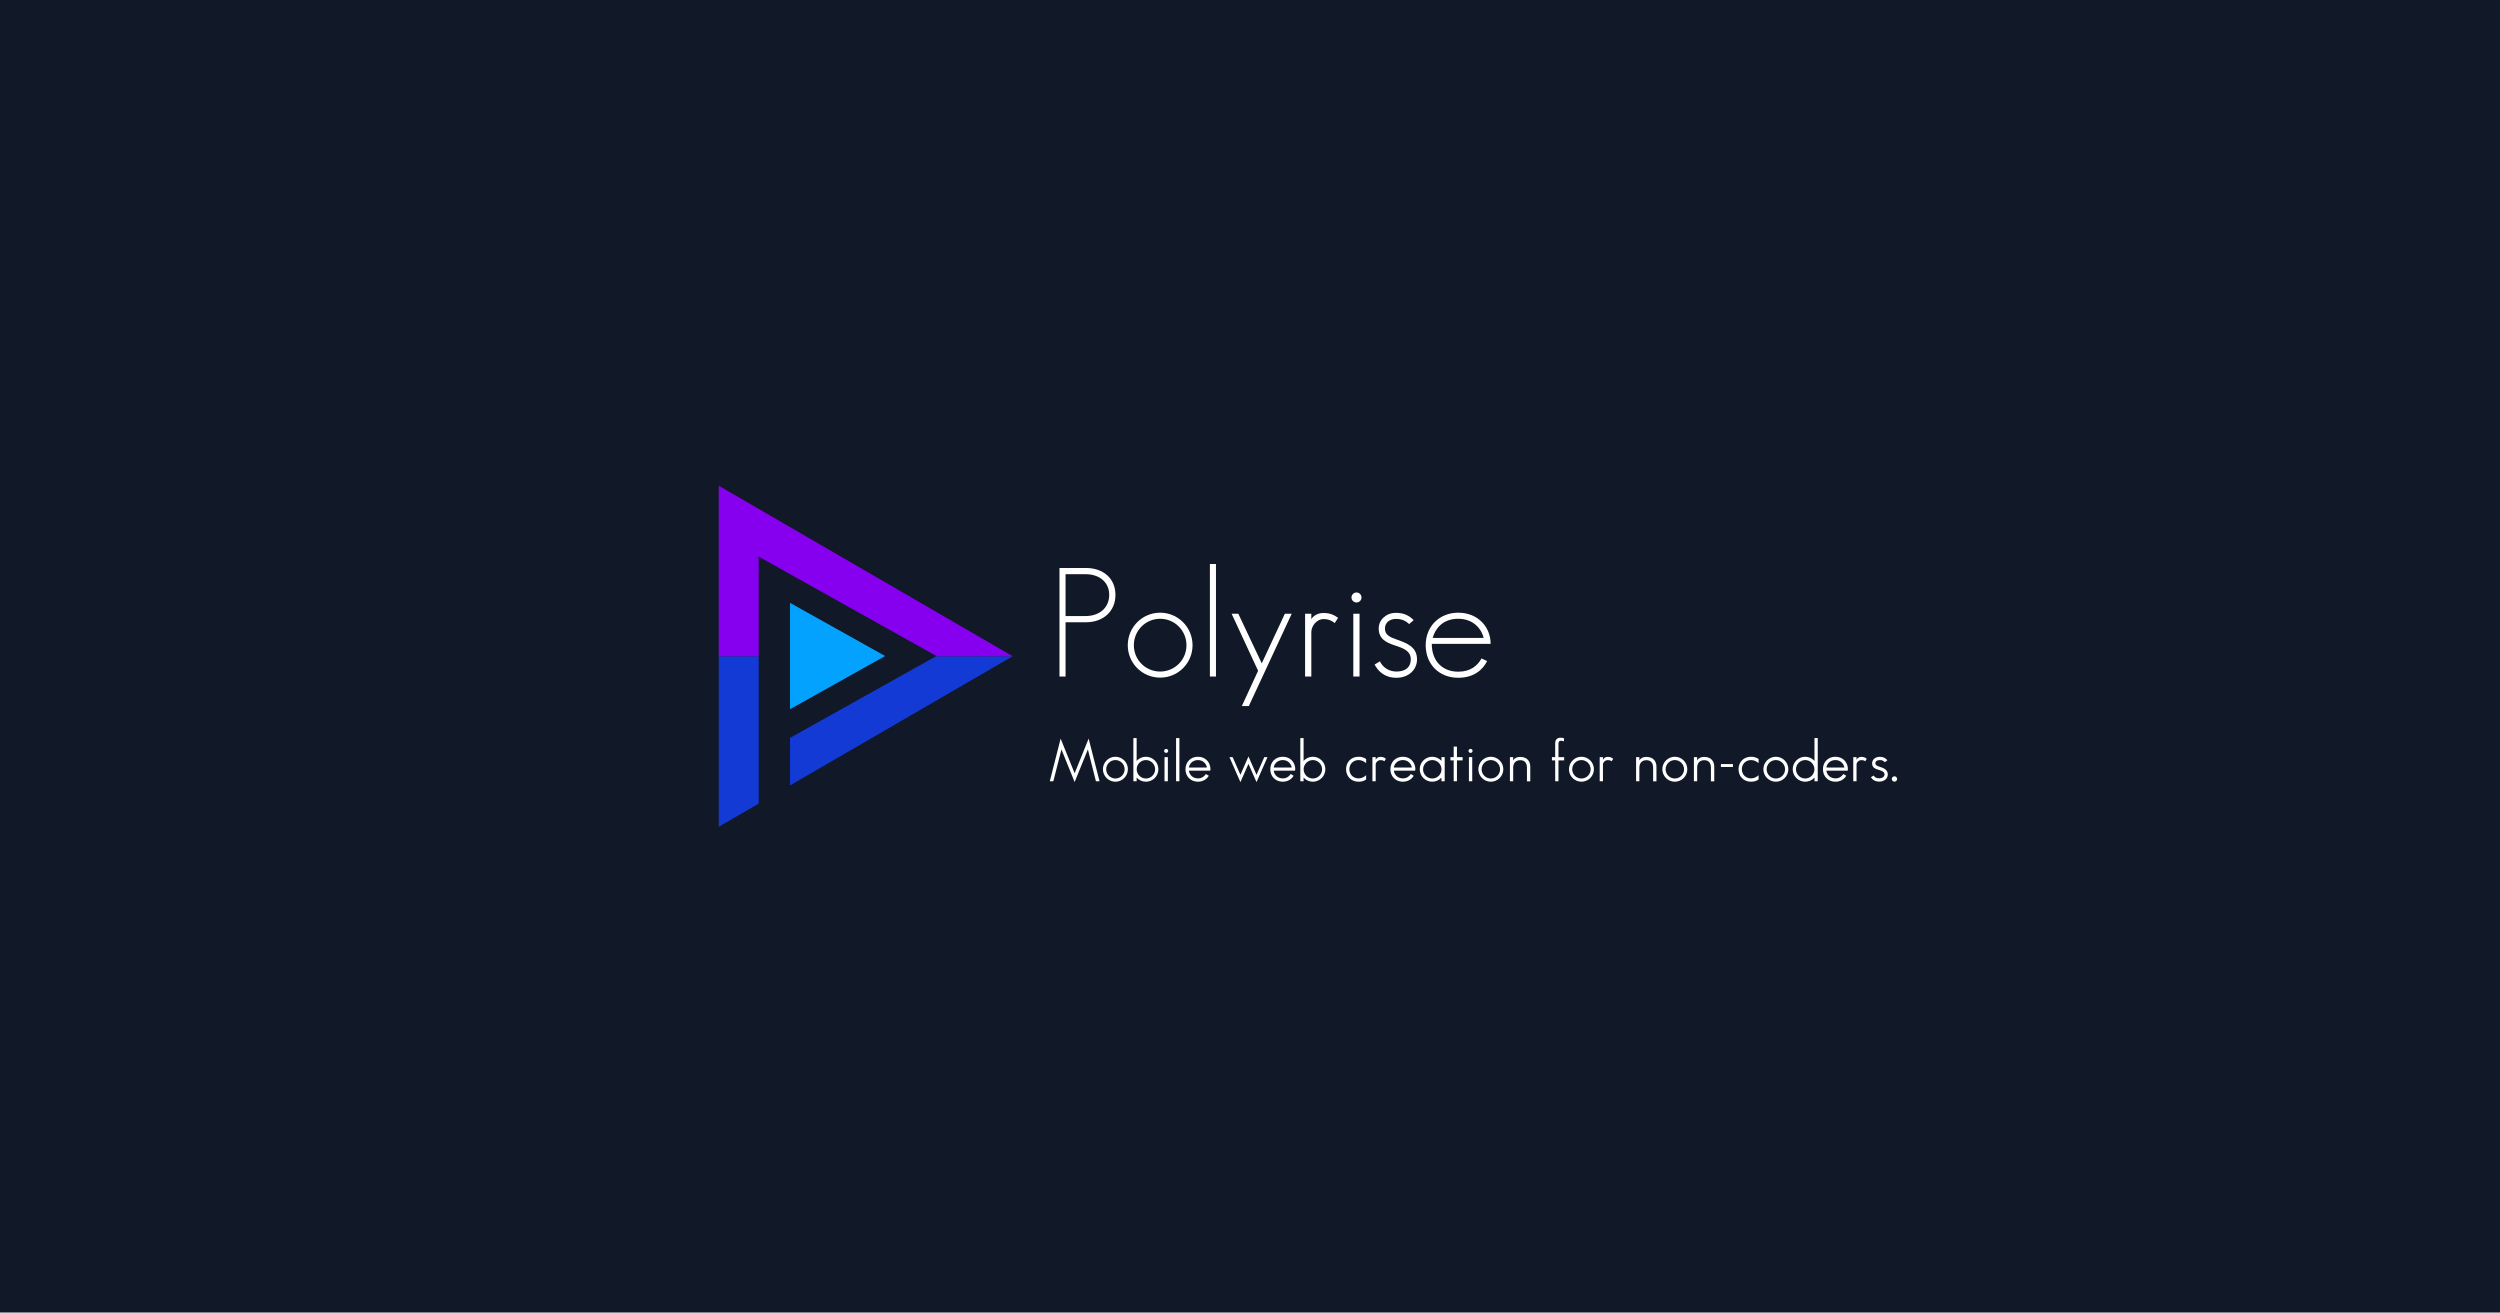
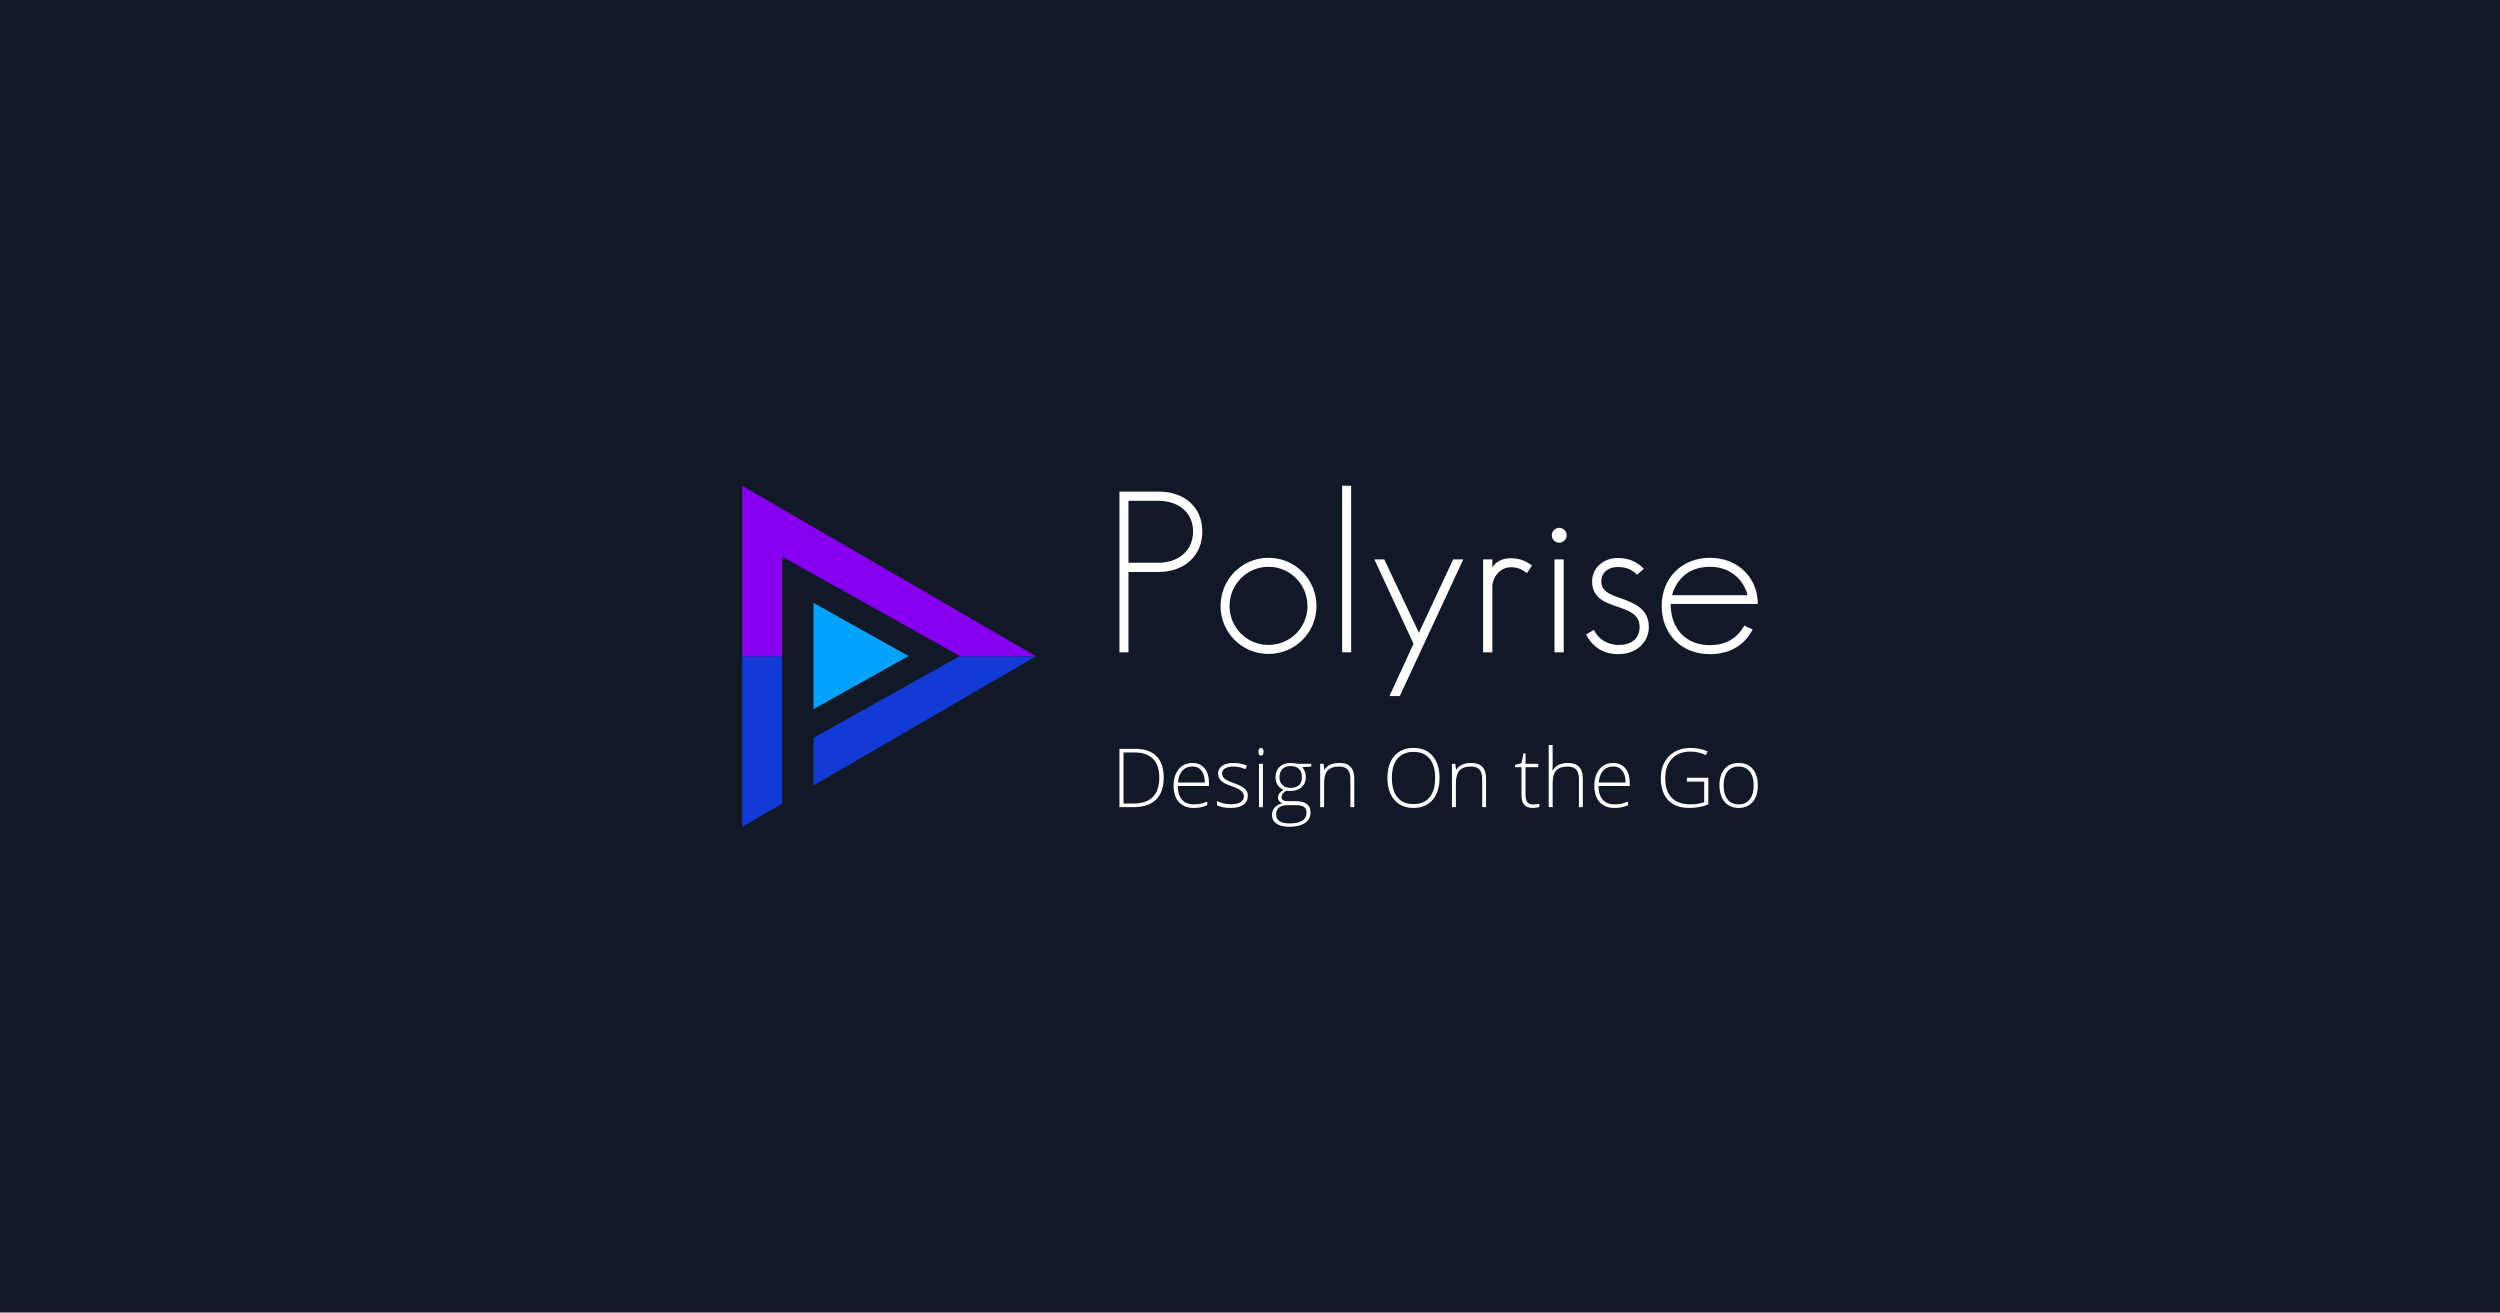
<svg xmlns="http://www.w3.org/2000/svg" style="isolation:isolate" viewBox="0 0 1200 630" width="1200pt" height="630pt">
  <defs>
-     <clipPath id="_clipPath_8oPffEydXY4TUUREIlv11nSb3CaO6ZAY">
+     <clipPath id="_clipPath_umEKhvYgAi3KoJetgtbUOZFOdLJOrZ3O">
      <rect width="1200" height="630" />
    </clipPath>
  </defs>
-   <g clip-path="url(#_clipPath_8oPffEydXY4TUUREIlv11nSb3CaO6ZAY)">
+   <g clip-path="url(#_clipPath_umEKhvYgAi3KoJetgtbUOZFOdLJOrZ3O)">
    <rect width="1200" height="630" style="fill:rgb(17,24,39)" fill-opacity="0" />
    <rect x="0" y="0" width="1200" height="630" transform="matrix(1,0,0,1,0,0)" fill="rgb(17,24,39)" />
    <g>
-       <path d=" M 345 315 L 345 396.848 L 364.173 385.724 L 364.173 362.588 L 364.173 315 L 345 315 Z  M 449.293 315 L 379.211 354.181 L 379.211 377.002 L 486.088 315 L 449.293 315 Z " fill="rgb(19,58,212)" />
-       <path d=" M 424.86 314.891 L 379.211 340.411 L 379.211 289.371 L 424.86 314.891 Z " fill="rgb(4,162,255)" />
-       <path d=" M 345 233.152 L 345 315 L 364.173 315 L 364.173 284.821 L 364.173 267.194 L 449.489 314.89 L 449.293 315 L 486.088 315 L 486.091 314.999 L 345 233.152 Z " fill="rgb(134,0,239)" />
+       <g>
+         <path d=" M 356.246 315 L 356.246 396.848 L 375.419 385.724 L 375.419 362.588 L 375.419 315 L 356.246 315 Z  M 460.539 315 L 390.457 354.181 L 390.457 377.002 L 497.334 315 L 460.539 315 Z " fill="rgb(19,58,212)" />
+         <path d=" M 436.106 314.891 L 390.457 340.411 L 390.457 289.371 L 436.106 314.891 Z " fill="rgb(4,162,255)" />
+         <path d=" M 356.246 233.152 L 356.246 315 L 375.419 315 L 375.419 284.821 L 375.419 267.194 L 460.735 314.89 L 460.539 315 L 497.334 315 L 497.337 314.999 L 356.246 233.152 Z " fill="rgb(134,0,239)" />
+       </g>
+       <g>
+         <path d=" M 809.682 375.16 L 809.682 373.323 L 819.999 373.323 L 819.999 386.09 L 819.999 386.09 Q 815.941 387.813 810.869 387.813 L 810.869 387.813 L 810.869 387.813 Q 804.246 387.813 800.714 384.071 L 800.714 384.071 L 800.714 384.071 Q 797.183 380.329 797.183 373.476 L 797.183 373.476 L 797.183 373.476 Q 797.183 369.207 798.934 365.906 L 798.934 365.906 L 798.934 365.906 Q 800.686 362.604 803.949 360.804 L 803.949 360.804 L 803.949 360.804 Q 807.213 359.005 811.443 359.005 L 811.443 359.005 L 811.443 359.005 Q 816.018 359.005 819.655 360.689 L 819.655 360.689 L 818.87 362.451 L 818.87 362.451 Q 815.233 360.766 811.328 360.766 L 811.328 360.766 L 811.328 360.766 Q 805.796 360.766 802.552 364.183 L 802.552 364.183 L 802.552 364.183 Q 799.308 367.6 799.308 373.399 L 799.308 373.399 L 799.308 373.399 Q 799.308 379.716 802.389 382.903 L 802.389 382.903 L 802.389 382.903 Q 805.471 386.09 811.443 386.09 L 811.443 386.09 L 811.443 386.09 Q 815.31 386.09 818.009 384.999 L 818.009 384.999 L 818.009 375.16 L 809.682 375.16 Z  M 843.754 376.998 L 843.754 376.998 L 843.754 376.998 Q 843.754 382.09 841.285 384.951 L 841.285 384.951 L 841.285 384.951 Q 838.816 387.813 834.47 387.813 L 834.47 387.813 L 834.47 387.813 Q 831.733 387.813 829.647 386.492 L 829.647 386.492 L 829.647 386.492 Q 827.56 385.171 826.45 382.702 L 826.45 382.702 L 826.45 382.702 Q 825.34 380.233 825.34 376.998 L 825.34 376.998 L 825.34 376.998 Q 825.34 371.906 827.809 369.064 L 827.809 369.064 L 827.809 369.064 Q 830.278 366.221 834.585 366.221 L 834.585 366.221 L 834.585 366.221 Q 838.873 366.221 841.314 369.102 L 841.314 369.102 L 841.314 369.102 Q 843.754 371.983 843.754 376.998 Z  M 827.331 376.998 L 827.331 376.998 L 827.331 376.998 Q 827.331 381.286 829.216 383.688 L 829.216 383.688 L 829.216 383.688 Q 831.102 386.09 834.547 386.09 L 834.547 386.09 L 834.547 386.09 Q 837.992 386.09 839.878 383.688 L 839.878 383.688 L 839.878 383.688 Q 841.763 381.286 841.763 376.998 L 841.763 376.998 L 841.763 376.998 Q 841.763 372.691 839.859 370.318 L 839.859 370.318 L 839.859 370.318 Q 837.954 367.944 834.509 367.944 L 834.509 367.944 L 834.509 367.944 Q 831.063 367.944 829.197 370.308 L 829.197 370.308 L 829.197 370.308 Q 827.331 372.672 827.331 376.998 Z  M 735.739 386.129 L 735.739 386.129 L 735.739 386.129 Q 737.538 386.129 738.878 385.822 L 738.878 385.822 L 738.878 387.354 L 738.878 387.354 Q 737.5 387.813 735.7 387.813 L 735.7 387.813 L 735.7 387.813 Q 732.944 387.813 731.633 386.339 L 731.633 386.339 L 731.633 386.339 Q 730.322 384.865 730.322 381.707 L 730.322 381.707 L 730.322 368.27 L 727.24 368.27 L 727.24 367.159 L 730.322 366.298 L 731.279 361.589 L 732.255 361.589 L 732.255 366.623 L 738.361 366.623 L 738.361 368.27 L 732.255 368.27 L 732.255 381.439 L 732.255 381.439 Q 732.255 383.832 733.097 384.98 L 733.097 384.98 L 733.097 384.98 Q 733.939 386.129 735.739 386.129 Z  M 759.761 387.43 L 757.885 387.43 L 757.885 373.935 L 757.885 373.935 Q 757.885 370.796 756.565 369.37 L 756.565 369.37 L 756.565 369.37 Q 755.244 367.944 752.468 367.944 L 752.468 367.944 L 752.468 367.944 Q 748.736 367.944 747.003 369.83 L 747.003 369.83 L 747.003 369.83 Q 745.271 371.715 745.271 375.945 L 745.271 375.945 L 745.271 387.43 L 743.376 387.43 L 743.376 357.646 L 745.271 357.646 L 745.271 367.121 L 745.175 369.782 L 745.309 369.782 L 745.309 369.782 Q 746.477 367.906 748.257 367.064 L 748.257 367.064 L 748.257 367.064 Q 750.037 366.221 752.679 366.221 L 752.679 366.221 L 752.679 366.221 Q 759.761 366.221 759.761 373.821 L 759.761 373.821 L 759.761 387.43 Z  M 774.902 387.813 L 774.902 387.813 L 774.902 387.813 Q 770.366 387.813 767.829 385.018 L 767.829 385.018 L 767.829 385.018 Q 765.293 382.224 765.293 377.189 L 765.293 377.189 L 765.293 377.189 Q 765.293 372.213 767.743 369.217 L 767.743 369.217 L 767.743 369.217 Q 770.193 366.221 774.347 366.221 L 774.347 366.221 L 774.347 366.221 Q 778.022 366.221 780.147 368.786 L 780.147 368.786 L 780.147 368.786 Q 782.272 371.351 782.272 375.754 L 782.272 375.754 L 782.272 377.285 L 767.284 377.285 L 767.284 377.285 Q 767.322 381.573 769.284 383.832 L 769.284 383.832 L 769.284 383.832 Q 771.246 386.09 774.902 386.09 L 774.902 386.09 L 774.902 386.09 Q 776.682 386.09 778.032 385.841 L 778.032 385.841 L 778.032 385.841 Q 779.381 385.593 781.448 384.769 L 781.448 384.769 L 781.448 386.492 L 781.448 386.492 Q 779.687 387.258 778.194 387.535 L 778.194 387.535 L 778.194 387.535 Q 776.701 387.813 774.902 387.813 Z  M 774.347 367.906 L 774.347 367.906 L 774.347 367.906 Q 771.342 367.906 769.523 369.887 L 769.523 369.887 L 769.523 369.887 Q 767.705 371.868 767.399 375.601 L 767.399 375.601 L 780.262 375.601 L 780.262 375.601 Q 780.262 371.983 778.692 369.944 L 778.692 369.944 L 778.692 369.944 Q 777.122 367.906 774.347 367.906 Z  M 690.986 373.399 L 690.986 373.399 L 690.986 373.399 Q 690.986 380.061 687.655 383.937 L 687.655 383.937 L 687.655 383.937 Q 684.324 387.813 678.467 387.813 L 678.467 387.813 L 678.467 387.813 Q 672.629 387.813 669.298 383.937 L 669.298 383.937 L 669.298 383.937 Q 665.968 380.061 665.968 373.361 L 665.968 373.361 L 665.968 373.361 Q 665.968 366.681 669.327 362.843 L 669.327 362.843 L 669.327 362.843 Q 672.686 359.005 678.505 359.005 L 678.505 359.005 L 678.505 359.005 Q 684.363 359.005 687.674 362.862 L 687.674 362.862 L 687.674 362.862 Q 690.986 366.719 690.986 373.399 Z  M 668.092 373.399 L 668.092 373.399 L 668.092 373.399 Q 668.092 379.41 670.772 382.693 L 670.772 382.693 L 670.772 382.693 Q 673.452 385.975 678.467 385.975 L 678.467 385.975 L 678.467 385.975 Q 683.521 385.975 686.191 382.721 L 686.191 382.721 L 686.191 382.721 Q 688.861 379.467 688.861 373.399 L 688.861 373.399 L 688.861 373.399 Q 688.861 367.351 686.191 364.125 L 686.191 364.125 L 686.191 364.125 Q 683.521 360.9 678.505 360.9 L 678.505 360.9 L 678.505 360.9 Q 673.51 360.9 670.801 364.154 L 670.801 364.154 L 670.801 364.154 Q 668.092 367.408 668.092 373.399 Z  M 713.324 387.43 L 711.448 387.43 L 711.448 373.935 L 711.448 373.935 Q 711.448 370.796 710.127 369.37 L 710.127 369.37 L 710.127 369.37 Q 708.806 367.944 706.031 367.944 L 706.031 367.944 L 706.031 367.944 Q 702.298 367.944 700.566 369.83 L 700.566 369.83 L 700.566 369.83 Q 698.834 371.715 698.834 375.945 L 698.834 375.945 L 698.834 387.43 L 696.939 387.43 L 696.939 366.623 L 698.547 366.623 L 698.91 369.475 L 699.025 369.475 L 699.025 369.475 Q 701.054 366.221 706.241 366.221 L 706.241 366.221 L 706.241 366.221 Q 713.324 366.221 713.324 373.821 L 713.324 373.821 L 713.324 387.43 Z  M 558.584 373.17 L 558.584 373.17 L 558.584 373.17 Q 558.584 380.214 554.89 383.822 L 554.89 383.822 L 554.89 383.822 Q 551.195 387.43 544.036 387.43 L 544.036 387.43 L 537.337 387.43 L 537.337 359.445 L 544.898 359.445 L 544.898 359.445 Q 551.597 359.445 555.091 362.948 L 555.091 362.948 L 555.091 362.948 Q 558.584 366.451 558.584 373.17 Z  M 556.459 373.246 L 556.459 373.246 L 556.459 373.246 Q 556.459 367.236 553.406 364.202 L 553.406 364.202 L 553.406 364.202 Q 550.353 361.168 544.438 361.168 L 544.438 361.168 L 539.289 361.168 L 539.289 385.707 L 543.922 385.707 L 543.922 385.707 Q 556.459 385.707 556.459 373.246 Z  M 572.94 387.813 L 572.94 387.813 L 572.94 387.813 Q 568.404 387.813 565.867 385.018 L 565.867 385.018 L 565.867 385.018 Q 563.331 382.224 563.331 377.189 L 563.331 377.189 L 563.331 377.189 Q 563.331 372.213 565.781 369.217 L 565.781 369.217 L 565.781 369.217 Q 568.231 366.221 572.385 366.221 L 572.385 366.221 L 572.385 366.221 Q 576.06 366.221 578.185 368.786 L 578.185 368.786 L 578.185 368.786 Q 580.31 371.351 580.31 375.754 L 580.31 375.754 L 580.31 377.285 L 565.322 377.285 L 565.322 377.285 Q 565.36 381.573 567.322 383.832 L 567.322 383.832 L 567.322 383.832 Q 569.284 386.09 572.94 386.09 L 572.94 386.09 L 572.94 386.09 Q 574.72 386.09 576.07 385.841 L 576.07 385.841 L 576.07 385.841 Q 577.419 385.593 579.486 384.769 L 579.486 384.769 L 579.486 386.492 L 579.486 386.492 Q 577.725 387.258 576.232 387.535 L 576.232 387.535 L 576.232 387.535 Q 574.739 387.813 572.94 387.813 Z  M 572.385 367.906 L 572.385 367.906 L 572.385 367.906 Q 569.38 367.906 567.561 369.887 L 567.561 369.887 L 567.561 369.887 Q 565.743 371.868 565.437 375.601 L 565.437 375.601 L 578.3 375.601 L 578.3 375.601 Q 578.3 371.983 576.73 369.944 L 576.73 369.944 L 576.73 369.944 Q 575.16 367.906 572.385 367.906 Z  M 598.953 382.013 L 598.953 382.013 L 598.953 382.013 Q 598.953 384.808 596.829 386.31 L 596.829 386.31 L 596.829 386.31 Q 594.704 387.813 590.799 387.813 L 590.799 387.813 L 590.799 387.813 Q 586.626 387.813 584.176 386.531 L 584.176 386.531 L 584.176 384.482 L 584.176 384.482 Q 587.315 386.052 590.799 386.052 L 590.799 386.052 L 590.799 386.052 Q 593.881 386.052 595.479 385.028 L 595.479 385.028 L 595.479 385.028 Q 597.077 384.004 597.077 382.3 L 597.077 382.3 L 597.077 382.3 Q 597.077 380.731 595.805 379.659 L 595.805 379.659 L 595.805 379.659 Q 594.532 378.587 591.622 377.553 L 591.622 377.553 L 591.622 377.553 Q 588.502 376.424 587.239 375.61 L 587.239 375.61 L 587.239 375.61 Q 585.975 374.797 585.334 373.773 L 585.334 373.773 L 585.334 373.773 Q 584.693 372.749 584.693 371.275 L 584.693 371.275 L 584.693 371.275 Q 584.693 368.939 586.655 367.58 L 586.655 367.58 L 586.655 367.58 Q 588.617 366.221 592.139 366.221 L 592.139 366.221 L 592.139 366.221 Q 595.508 366.221 598.532 367.485 L 598.532 367.485 L 597.824 369.207 L 597.824 369.207 Q 594.761 367.944 592.139 367.944 L 592.139 367.944 L 592.139 367.944 Q 589.593 367.944 588.1 368.786 L 588.1 368.786 L 588.1 368.786 Q 586.607 369.629 586.607 371.122 L 586.607 371.122 L 586.607 371.122 Q 586.607 372.749 587.765 373.725 L 587.765 373.725 L 587.765 373.725 Q 588.923 374.701 592.292 375.907 L 592.292 375.907 L 592.292 375.907 Q 595.106 376.921 596.388 377.735 L 596.388 377.735 L 596.388 377.735 Q 597.671 378.549 598.312 379.582 L 598.312 379.582 L 598.312 379.582 Q 598.953 380.616 598.953 382.013 Z  M 606.208 366.623 L 606.208 387.43 L 604.313 387.43 L 604.313 366.623 L 606.208 366.623 Z  M 604.045 360.843 L 604.045 360.843 L 604.045 360.843 Q 604.045 359.005 605.251 359.005 L 605.251 359.005 L 605.251 359.005 Q 605.844 359.005 606.179 359.484 L 606.179 359.484 L 606.179 359.484 Q 606.514 359.962 606.514 360.843 L 606.514 360.843 L 606.514 360.843 Q 606.514 361.704 606.179 362.202 L 606.179 362.202 L 606.179 362.202 Q 605.844 362.699 605.251 362.699 L 605.251 362.699 L 605.251 362.699 Q 604.045 362.699 604.045 360.843 Z  M 622.746 366.623 L 629.407 366.623 L 629.407 367.944 L 625.101 368.212 L 625.101 368.212 Q 626.823 370.356 626.823 372.921 L 626.823 372.921 L 626.823 372.921 Q 626.823 375.926 624.823 377.792 L 624.823 377.792 L 624.823 377.792 Q 622.823 379.659 619.454 379.659 L 619.454 379.659 L 619.454 379.659 Q 618.037 379.659 617.463 379.544 L 617.463 379.544 L 617.463 379.544 Q 616.334 380.137 615.74 380.941 L 615.74 380.941 L 615.74 380.941 Q 615.147 381.745 615.147 382.645 L 615.147 382.645 L 615.147 382.645 Q 615.147 383.64 615.903 384.1 L 615.903 384.1 L 615.903 384.1 Q 616.659 384.559 618.439 384.559 L 618.439 384.559 L 622.076 384.559 L 622.076 384.559 Q 625.464 384.559 627.264 385.928 L 627.264 385.928 L 627.264 385.928 Q 629.063 387.296 629.063 389.976 L 629.063 389.976 L 629.063 389.976 Q 629.063 393.268 626.393 395.058 L 626.393 395.058 L 626.393 395.058 Q 623.722 396.848 618.784 396.848 L 618.784 396.848 L 618.784 396.848 Q 614.86 396.848 612.707 395.336 L 612.707 395.336 L 612.707 395.336 Q 610.553 393.823 610.553 391.124 L 610.553 391.124 L 610.553 391.124 Q 610.553 388.981 611.883 387.564 L 611.883 387.564 L 611.883 387.564 Q 613.214 386.148 615.492 385.631 L 615.492 385.631 L 615.492 385.631 Q 614.554 385.229 613.989 384.492 L 613.989 384.492 L 613.989 384.492 Q 613.424 383.755 613.424 382.798 L 613.424 382.798 L 613.424 382.798 Q 613.424 380.711 616.085 379.123 L 616.085 379.123 L 616.085 379.123 Q 614.267 378.376 613.252 376.778 L 613.252 376.778 L 613.252 376.778 Q 612.238 375.18 612.238 373.112 L 612.238 373.112 L 612.238 373.112 Q 612.238 369.992 614.219 368.107 L 614.219 368.107 L 614.219 368.107 Q 616.2 366.221 619.569 366.221 L 619.569 366.221 L 619.569 366.221 Q 621.617 366.221 622.746 366.623 L 622.746 366.623 Z  M 612.563 390.952 L 612.563 390.952 L 612.563 390.952 Q 612.563 395.24 618.937 395.24 L 618.937 395.24 L 618.937 395.24 Q 627.13 395.24 627.13 390.014 L 627.13 390.014 L 627.13 390.014 Q 627.13 388.138 625.847 387.296 L 625.847 387.296 L 625.847 387.296 Q 624.565 386.454 621.693 386.454 L 621.693 386.454 L 618.286 386.454 L 618.286 386.454 Q 612.563 386.454 612.563 390.952 Z  M 614.152 373.112 L 614.152 373.112 L 614.152 373.112 Q 614.152 375.524 615.616 376.854 L 615.616 376.854 L 615.616 376.854 Q 617.08 378.185 619.53 378.185 L 619.53 378.185 L 619.53 378.185 Q 622.134 378.185 623.521 376.864 L 623.521 376.864 L 623.521 376.864 Q 624.909 375.543 624.909 373.036 L 624.909 373.036 L 624.909 373.036 Q 624.909 370.375 623.483 369.045 L 623.483 369.045 L 623.483 369.045 Q 622.057 367.714 619.492 367.714 L 619.492 367.714 L 619.492 367.714 Q 617.004 367.714 615.578 369.14 L 615.578 369.14 L 615.578 369.14 Q 614.152 370.567 614.152 373.112 Z  M 650.061 387.43 L 648.185 387.43 L 648.185 373.935 L 648.185 373.935 Q 648.185 370.796 646.865 369.37 L 646.865 369.37 L 646.865 369.37 Q 645.544 367.944 642.768 367.944 L 642.768 367.944 L 642.768 367.944 Q 639.036 367.944 637.303 369.83 L 637.303 369.83 L 637.303 369.83 Q 635.571 371.715 635.571 375.945 L 635.571 375.945 L 635.571 387.43 L 633.676 387.43 L 633.676 366.623 L 635.284 366.623 L 635.648 369.475 L 635.762 369.475 L 635.762 369.475 Q 637.791 366.221 642.979 366.221 L 642.979 366.221 L 642.979 366.221 Q 650.061 366.221 650.061 373.821 L 650.061 373.821 L 650.061 387.43 Z " fill="rgb(255,255,255)" />
+         <path d=" M 556.143 235.962 L 537.337 235.962 L 537.337 313.134 L 541.66 313.134 L 541.66 274.548 L 556.143 274.548 C 568.249 274.548 577.112 266.982 577.112 255.093 C 577.112 243.204 568.249 235.962 556.143 235.962 Z  M 556.035 270.117 L 541.66 270.117 L 541.66 240.394 L 556.035 240.394 C 565.547 240.394 572.68 245.906 572.68 255.093 C 572.68 264.388 565.547 270.117 556.035 270.117 Z  M 631.91 290.869 C 631.91 278.115 621.642 267.739 608.888 267.739 C 596.134 267.739 585.866 278.115 585.866 290.869 C 585.866 303.623 596.134 313.891 608.888 313.891 C 621.642 313.891 631.91 303.623 631.91 290.869 Z  M 590.19 290.869 C 590.19 280.493 598.512 272.062 608.888 272.062 C 619.264 272.062 627.587 280.493 627.587 290.869 C 627.587 301.245 619.264 309.567 608.888 309.567 C 598.512 309.567 590.19 301.245 590.19 290.869 Z  M 648.555 313.134 L 648.555 233.152 L 644.232 233.152 L 644.232 313.134 L 648.555 313.134 Z  M 681.088 303.731 L 664.443 268.496 L 659.688 268.496 L 678.494 309.027 L 666.929 334.102 L 671.901 334.102 L 702.381 268.496 L 697.517 268.496 L 681.088 303.731 Z  M 711.892 313.134 L 716.323 313.134 L 716.323 281.574 C 716.323 277.358 719.89 272.278 725.186 272.278 C 728.429 272.278 730.482 273.251 732.968 275.089 L 735.346 271.414 C 732.644 269.468 729.834 267.955 724.97 267.955 C 721.187 267.955 717.837 269.684 716.323 272.387 L 716.323 268.496 L 711.892 268.496 L 711.892 313.134 Z  M 750.586 268.496 L 746.154 268.496 L 746.154 313.134 L 750.586 313.134 L 750.586 268.496 Z  M 751.991 256.931 C 751.991 254.985 750.37 253.364 748.424 253.364 C 746.479 253.364 744.858 254.985 744.858 256.931 C 744.858 258.876 746.479 260.497 748.424 260.497 C 750.37 260.497 751.991 258.876 751.991 256.931 Z  M 785.821 275.845 L 789.064 273.035 C 785.929 269.901 782.363 267.847 776.418 267.847 C 769.609 267.847 764.205 272.711 764.205 278.98 C 764.205 286.546 769.825 289.031 775.337 290.869 C 781.39 292.922 787.01 294.652 787.01 300.921 C 787.01 306.217 783.551 309.567 776.85 309.567 C 771.23 309.567 767.015 306.433 765.069 302.326 L 761.286 304.596 C 763.664 309.027 768.096 313.999 776.85 313.999 C 785.713 313.999 791.442 308.054 791.442 300.921 C 791.442 291.842 783.768 289.248 777.175 286.87 C 772.203 285.14 768.636 283.627 768.636 278.98 C 768.636 274.656 772.203 272.17 776.418 272.17 C 780.633 272.17 783.443 273.467 785.821 275.845 Z  M 838.782 285.681 L 802.574 285.681 C 803.979 280.385 808.735 272.062 820.732 272.062 C 832.405 272.062 837.701 280.493 838.782 285.681 Z  M 837.269 300.272 C 834.459 305.352 829.487 309.675 820.732 309.675 C 809.708 309.675 801.926 302.326 801.926 289.896 L 843.754 289.896 C 843.754 277.791 834.675 267.739 820.732 267.739 C 807.546 267.739 797.602 277.25 797.602 290.869 C 797.602 304.379 807.114 313.999 820.732 313.999 C 831.973 313.999 838.242 308.162 841.268 302.11 L 837.269 300.272 Z " fill="rgb(255,255,255)" />
+       </g>
    </g>
-     <path d=" M 521.25 272.628 L 508.548 272.628 L 508.548 324.75 L 511.468 324.75 L 511.468 298.689 L 521.25 298.689 C 529.426 298.689 535.412 293.579 535.412 285.549 C 535.412 277.519 529.426 272.628 521.25 272.628 Z  M 521.177 295.696 L 511.468 295.696 L 511.468 275.621 L 521.177 275.621 C 527.601 275.621 532.419 279.344 532.419 285.549 C 532.419 291.827 527.601 295.696 521.177 295.696 Z  M 572.423 309.712 C 572.423 301.098 565.488 294.09 556.874 294.09 C 548.26 294.09 541.325 301.098 541.325 309.712 C 541.325 318.326 548.26 325.261 556.874 325.261 C 565.488 325.261 572.423 318.326 572.423 309.712 Z  M 544.245 309.712 C 544.245 302.704 549.866 297.01 556.874 297.01 C 563.882 297.01 569.503 302.704 569.503 309.712 C 569.503 316.72 563.882 322.341 556.874 322.341 C 549.866 322.341 544.245 316.72 544.245 309.712 Z  M 583.665 324.75 L 583.665 270.73 L 580.745 270.73 L 580.745 324.75 L 583.665 324.75 Z  M 605.638 318.399 L 594.396 294.601 L 591.184 294.601 L 603.886 321.976 L 596.075 338.912 L 599.433 338.912 L 620.019 294.601 L 616.734 294.601 L 605.638 318.399 Z  M 626.443 324.75 L 629.436 324.75 L 629.436 303.434 C 629.436 300.587 631.845 297.156 635.422 297.156 C 637.612 297.156 638.999 297.813 640.678 299.054 L 642.284 296.572 C 640.459 295.258 638.561 294.236 635.276 294.236 C 632.721 294.236 630.458 295.404 629.436 297.229 L 629.436 294.601 L 626.443 294.601 L 626.443 324.75 Z  M 652.577 294.601 L 649.584 294.601 L 649.584 324.75 L 652.577 324.75 L 652.577 294.601 Z  M 653.526 286.79 C 653.526 285.476 652.431 284.381 651.117 284.381 C 649.803 284.381 648.708 285.476 648.708 286.79 C 648.708 288.104 649.803 289.199 651.117 289.199 C 652.431 289.199 653.526 288.104 653.526 286.79 Z  M 676.375 299.565 L 678.565 297.667 C 676.448 295.55 674.039 294.163 670.024 294.163 C 665.425 294.163 661.775 297.448 661.775 301.682 C 661.775 306.792 665.571 308.471 669.294 309.712 C 673.382 311.099 677.178 312.267 677.178 316.501 C 677.178 320.078 674.842 322.341 670.316 322.341 C 666.52 322.341 663.673 320.224 662.359 317.45 L 659.804 318.983 C 661.41 321.976 664.403 325.334 670.316 325.334 C 676.302 325.334 680.171 321.319 680.171 316.501 C 680.171 310.369 674.988 308.617 670.535 307.011 C 667.177 305.843 664.768 304.821 664.768 301.682 C 664.768 298.762 667.177 297.083 670.024 297.083 C 672.871 297.083 674.769 297.959 676.375 299.565 Z  M 712.145 306.208 L 687.69 306.208 C 688.639 302.631 691.851 297.01 699.954 297.01 C 707.838 297.01 711.415 302.704 712.145 306.208 Z  M 711.123 316.063 C 709.225 319.494 705.867 322.414 699.954 322.414 C 692.508 322.414 687.252 317.45 687.252 309.055 L 715.503 309.055 C 715.503 300.879 709.371 294.09 699.954 294.09 C 691.048 294.09 684.332 300.514 684.332 309.712 C 684.332 318.837 690.756 325.334 699.954 325.334 C 707.546 325.334 711.78 321.392 713.824 317.304 L 711.123 316.063 Z " fill="rgb(255,255,255)" />
-     <path d=" M 785.324 375 L 786.892 375 L 786.892 368.42 C 786.892 366.684 787.816 364.892 790.28 364.892 C 792.52 364.892 793.5 366.32 793.5 368.532 L 793.5 375.028 L 795.096 375.028 L 795.096 368 C 795.096 365.34 793.528 363.324 790.28 363.324 C 788.376 363.324 787.256 364.192 786.892 365.06 L 786.892 363.436 L 785.324 363.436 L 785.324 375 Z  M 809.908 369.232 C 809.908 365.928 807.22 363.24 803.916 363.24 C 800.612 363.24 797.924 365.928 797.924 369.232 C 797.924 372.536 800.612 375.224 803.916 375.224 C 807.22 375.224 809.908 372.536 809.908 369.232 Z  M 799.492 369.26 C 799.492 366.824 801.48 364.836 803.916 364.836 C 806.352 364.836 808.34 366.824 808.34 369.26 C 808.34 371.696 806.352 373.684 803.916 373.684 C 801.48 373.684 799.492 371.696 799.492 369.26 Z  M 813.072 375 L 814.64 375 L 814.64 368.42 C 814.64 366.684 815.564 364.892 818.028 364.892 C 820.268 364.892 821.248 366.32 821.248 368.532 L 821.248 375.028 L 822.844 375.028 L 822.844 368 C 822.844 365.34 821.276 363.324 818.028 363.324 C 816.124 363.324 815.004 364.192 814.64 365.06 L 814.64 363.436 L 813.072 363.436 L 813.072 375 Z  M 831.804 366.74 L 826.036 366.74 L 826.036 368.168 L 831.804 368.168 L 831.804 366.74 Z  M 834.492 369.232 C 834.492 372.704 837.012 375.224 840.484 375.224 C 842.332 375.224 843.368 374.692 844.124 374.132 L 844.124 372.088 C 843.256 372.9 842.052 373.628 840.484 373.628 C 837.964 373.628 836.088 371.752 836.088 369.232 C 836.088 366.712 837.964 364.836 840.484 364.836 C 842.108 364.836 843.256 365.564 844.124 366.32 L 844.124 364.304 C 843.116 363.688 842.164 363.24 840.484 363.24 C 837.012 363.24 834.492 365.732 834.492 369.232 Z  M 858.404 369.232 C 858.404 365.928 855.716 363.24 852.412 363.24 C 849.108 363.24 846.42 365.928 846.42 369.232 C 846.42 372.536 849.108 375.224 852.412 375.224 C 855.716 375.224 858.404 372.536 858.404 369.232 Z  M 847.988 369.26 C 847.988 366.824 849.976 364.836 852.412 364.836 C 854.848 364.836 856.836 366.824 856.836 369.26 C 856.836 371.696 854.848 373.684 852.412 373.684 C 849.976 373.684 847.988 371.696 847.988 369.26 Z  M 870.948 354.28 L 870.948 365.228 C 869.856 363.996 868.26 363.24 866.496 363.24 C 863.192 363.24 860.504 365.928 860.504 369.232 C 860.504 372.536 863.192 375.224 866.496 375.224 C 868.26 375.224 869.856 374.468 870.948 373.236 L 870.948 375 L 872.516 375 L 872.516 354.28 L 870.948 354.28 Z  M 862.072 369.26 C 862.072 366.824 864.06 364.836 866.496 364.836 C 868.932 364.836 870.92 366.824 870.92 369.26 C 870.92 371.696 868.932 373.684 866.496 373.684 C 864.06 373.684 862.072 371.696 862.072 369.26 Z  M 881 373.628 C 878.48 373.628 876.94 371.892 876.66 369.932 L 886.712 369.932 C 886.936 369.932 886.992 369.68 886.992 369.148 C 886.992 366.264 884.92 363.24 881 363.24 C 877.528 363.24 875.008 365.732 875.008 369.232 C 875.008 372.704 877.528 375.224 881 375.224 C 883.604 375.224 885.368 373.824 886.208 372.368 L 884.808 371.528 C 884.08 372.648 882.876 373.628 881 373.628 Z  M 885.284 368.42 L 876.688 368.42 C 876.772 367.02 878.172 364.836 881 364.836 C 883.688 364.836 885.116 366.908 885.284 368.42 Z  M 889.568 375 L 891.136 375 L 891.136 366.936 C 891.136 366.04 892.116 364.864 893.432 364.864 C 894.496 364.864 894.888 365.116 895.28 365.424 L 896.036 364.248 C 895.336 363.576 894.524 363.296 893.376 363.296 C 892.256 363.296 891.472 363.968 891.136 364.696 L 891.136 363.436 L 889.568 363.436 L 889.568 375 Z  M 904.688 365.872 L 905.948 364.948 C 905.164 363.996 904.184 363.268 902.364 363.268 C 900.18 363.268 898.612 364.556 898.612 366.376 C 898.612 368.476 900.124 369.036 901.804 369.54 C 903.344 370.016 904.576 370.492 904.576 371.696 C 904.576 372.872 903.4 373.6 902.084 373.6 C 900.572 373.6 899.9 373.068 899.34 372.256 L 898.024 373.068 C 898.78 374.244 899.928 375.168 902.084 375.168 C 904.24 375.168 906.144 373.88 906.144 371.696 C 906.144 369.736 904.548 368.7 902.336 368.084 C 900.992 367.72 900.18 367.216 900.18 366.376 C 900.18 365.452 900.88 364.836 902.364 364.836 C 903.652 364.836 904.24 365.34 904.688 365.872 Z  M 910.624 373.908 C 910.624 373.208 910.036 372.62 909.336 372.62 C 908.636 372.62 908.048 373.208 908.048 373.908 C 908.048 374.608 908.636 375.196 909.336 375.196 C 910.036 375.196 910.624 374.608 910.624 373.908 Z  M 746.488 365.004 L 746.488 375 L 748.056 375 L 748.056 365.004 L 750.8 365.004 L 750.8 363.436 L 748.056 363.436 L 748.056 356.996 C 748.056 355.792 748.588 355.568 749.4 355.568 C 749.736 355.568 750.24 355.68 750.716 355.848 L 750.716 354.336 C 750.128 354.168 749.68 354.112 748.98 354.112 C 747.244 354.112 746.488 355.316 746.488 356.716 L 746.488 363.436 L 744.92 363.436 L 744.92 365.004 L 746.488 365.004 Z  M 765.08 369.232 C 765.08 365.928 762.392 363.24 759.088 363.24 C 755.784 363.24 753.096 365.928 753.096 369.232 C 753.096 372.536 755.784 375.224 759.088 375.224 C 762.392 375.224 765.08 372.536 765.08 369.232 Z  M 754.664 369.26 C 754.664 366.824 756.652 364.836 759.088 364.836 C 761.524 364.836 763.512 366.824 763.512 369.26 C 763.512 371.696 761.524 373.684 759.088 373.684 C 756.652 373.684 754.664 371.696 754.664 369.26 Z  M 767.852 375 L 769.42 375 L 769.42 366.936 C 769.42 366.04 770.4 364.864 771.716 364.864 C 772.78 364.864 773.172 365.116 773.564 365.424 L 774.32 364.248 C 773.62 363.576 772.808 363.296 771.66 363.296 C 770.54 363.296 769.756 363.968 769.42 364.696 L 769.42 363.436 L 767.852 363.436 L 767.852 375 Z  M 646.108 369.232 C 646.108 372.704 648.628 375.224 652.1 375.224 C 653.948 375.224 654.984 374.692 655.74 374.132 L 655.74 372.088 C 654.872 372.9 653.668 373.628 652.1 373.628 C 649.58 373.628 647.704 371.752 647.704 369.232 C 647.704 366.712 649.58 364.836 652.1 364.836 C 653.724 364.836 654.872 365.564 655.74 366.32 L 655.74 364.304 C 654.732 363.688 653.78 363.24 652.1 363.24 C 648.628 363.24 646.108 365.732 646.108 369.232 Z  M 658.764 375 L 660.332 375 L 660.332 366.936 C 660.332 366.04 661.312 364.864 662.628 364.864 C 663.692 364.864 664.084 365.116 664.476 365.424 L 665.232 364.248 C 664.532 363.576 663.72 363.296 662.572 363.296 C 661.452 363.296 660.668 363.968 660.332 364.696 L 660.332 363.436 L 658.764 363.436 L 658.764 375 Z  M 673.38 373.628 C 670.86 373.628 669.32 371.892 669.04 369.932 L 679.092 369.932 C 679.316 369.932 679.372 369.68 679.372 369.148 C 679.372 366.264 677.3 363.24 673.38 363.24 C 669.908 363.24 667.388 365.732 667.388 369.232 C 667.388 372.704 669.908 375.224 673.38 375.224 C 675.984 375.224 677.748 373.824 678.588 372.368 L 677.188 371.528 C 676.46 372.648 675.256 373.628 673.38 373.628 Z  M 677.664 368.42 L 669.068 368.42 C 669.152 367.02 670.552 364.836 673.38 364.836 C 676.068 364.836 677.496 366.908 677.664 368.42 Z  M 687.464 375.224 C 689.228 375.224 690.796 374.468 691.888 373.264 L 691.888 375 L 693.456 375 L 693.456 363.436 L 691.888 363.436 L 691.888 365.2 C 690.796 363.996 689.2 363.24 687.464 363.24 C 684.16 363.24 681.472 365.928 681.472 369.232 C 681.472 372.536 684.16 375.224 687.464 375.224 Z  M 683.068 369.26 C 683.068 366.824 685.056 364.836 687.492 364.836 C 689.928 364.836 691.916 366.824 691.916 369.26 C 691.916 371.696 689.928 373.684 687.492 373.684 C 685.056 373.684 683.068 371.696 683.068 369.26 Z  M 697.768 365.004 L 697.768 375 L 699.336 375 L 699.336 365.004 L 702.052 365.004 L 702.052 363.436 L 699.336 363.436 L 699.336 358.368 L 697.768 358.368 L 697.768 363.436 L 696.2 363.436 L 696.2 365.004 L 697.768 365.004 Z  M 706.672 363.436 L 705.076 363.436 L 705.076 375 L 706.672 375 L 706.672 363.436 Z  M 706.84 360.44 C 706.84 359.88 706.392 359.46 705.86 359.46 C 705.328 359.46 704.88 359.88 704.88 360.44 C 704.88 360.972 705.328 361.392 705.86 361.392 C 706.392 361.392 706.84 360.972 706.84 360.44 Z  M 721.596 369.232 C 721.596 365.928 718.908 363.24 715.604 363.24 C 712.3 363.24 709.612 365.928 709.612 369.232 C 709.612 372.536 712.3 375.224 715.604 375.224 C 718.908 375.224 721.596 372.536 721.596 369.232 Z  M 711.18 369.26 C 711.18 366.824 713.168 364.836 715.604 364.836 C 718.04 364.836 720.028 366.824 720.028 369.26 C 720.028 371.696 718.04 373.684 715.604 373.684 C 713.168 373.684 711.18 371.696 711.18 369.26 Z  M 724.76 375 L 726.328 375 L 726.328 368.42 C 726.328 366.684 727.252 364.892 729.716 364.892 C 731.956 364.892 732.936 366.32 732.936 368.532 L 732.936 375.028 L 734.532 375.028 L 734.532 368 C 734.532 365.34 732.964 363.324 729.716 363.324 C 727.812 363.324 726.692 364.192 726.328 365.06 L 726.328 363.436 L 724.76 363.436 L 724.76 375 Z  M 595.4 371.92 L 591.676 363.436 L 590.136 363.436 L 595.4 375.42 L 599.264 366.656 L 603.128 375.42 L 608.392 363.436 L 606.852 363.436 L 603.128 371.92 L 599.264 363.072 L 595.4 371.92 Z  M 615.728 373.628 C 613.208 373.628 611.668 371.892 611.388 369.932 L 621.44 369.932 C 621.664 369.932 621.72 369.68 621.72 369.148 C 621.72 366.264 619.648 363.24 615.728 363.24 C 612.256 363.24 609.736 365.732 609.736 369.232 C 609.736 372.704 612.256 375.224 615.728 375.224 C 618.332 375.224 620.096 373.824 620.936 372.368 L 619.536 371.528 C 618.808 372.648 617.604 373.628 615.728 373.628 Z  M 620.012 368.42 L 611.416 368.42 C 611.5 367.02 612.9 364.836 615.728 364.836 C 618.416 364.836 619.844 366.908 620.012 368.42 Z  M 630.176 363.24 C 628.412 363.24 626.816 363.996 625.724 365.228 L 625.724 354.28 L 624.156 354.28 L 624.156 375 L 625.724 375 L 625.724 373.236 C 626.816 374.468 628.412 375.224 630.176 375.224 C 633.48 375.224 636.168 372.536 636.168 369.232 C 636.168 365.928 633.48 363.24 630.176 363.24 Z  M 625.752 369.26 C 625.752 366.824 627.74 364.836 630.176 364.836 C 632.612 364.836 634.6 366.824 634.6 369.26 C 634.6 371.696 632.612 373.684 630.176 373.684 C 627.74 373.684 625.752 371.696 625.752 369.26 Z  M 509.104 354.532 L 503.896 375 L 505.604 375 L 509.496 359.74 L 515.824 375.392 L 522.18 359.74 L 526.044 375 L 527.78 375 L 522.544 354.532 L 515.824 371.164 L 509.104 354.532 Z  M 541.388 369.232 C 541.388 365.928 538.7 363.24 535.396 363.24 C 532.092 363.24 529.404 365.928 529.404 369.232 C 529.404 372.536 532.092 375.224 535.396 375.224 C 538.7 375.224 541.388 372.536 541.388 369.232 Z  M 530.972 369.26 C 530.972 366.824 532.96 364.836 535.396 364.836 C 537.832 364.836 539.82 366.824 539.82 369.26 C 539.82 371.696 537.832 373.684 535.396 373.684 C 532.96 373.684 530.972 371.696 530.972 369.26 Z  M 550.04 363.24 C 548.276 363.24 546.68 363.996 545.588 365.228 L 545.588 354.28 L 544.02 354.28 L 544.02 375 L 545.588 375 L 545.588 373.236 C 546.68 374.468 548.276 375.224 550.04 375.224 C 553.344 375.224 556.032 372.536 556.032 369.232 C 556.032 365.928 553.344 363.24 550.04 363.24 Z  M 545.616 369.26 C 545.616 366.824 547.604 364.836 550.04 364.836 C 552.476 364.836 554.464 366.824 554.464 369.26 C 554.464 371.696 552.476 373.684 550.04 373.684 C 547.604 373.684 545.616 371.696 545.616 369.26 Z  M 560.568 363.436 L 558.972 363.436 L 558.972 375 L 560.568 375 L 560.568 363.436 Z  M 560.736 360.44 C 560.736 359.88 560.288 359.46 559.756 359.46 C 559.224 359.46 558.776 359.88 558.776 360.44 C 558.776 360.972 559.224 361.392 559.756 361.392 C 560.288 361.392 560.736 360.972 560.736 360.44 Z  M 566.112 375 L 566.112 354.28 L 564.516 354.28 L 564.516 375 L 566.112 375 Z  M 575.016 373.628 C 572.496 373.628 570.956 371.892 570.676 369.932 L 580.728 369.932 C 580.952 369.932 581.008 369.68 581.008 369.148 C 581.008 366.264 578.936 363.24 575.016 363.24 C 571.544 363.24 569.024 365.732 569.024 369.232 C 569.024 372.704 571.544 375.224 575.016 375.224 C 577.62 375.224 579.384 373.824 580.224 372.368 L 578.824 371.528 C 578.096 372.648 576.892 373.628 575.016 373.628 Z  M 579.3 368.42 L 570.704 368.42 C 570.788 367.02 572.188 364.836 575.016 364.836 C 577.704 364.836 579.132 366.908 579.3 368.42 Z " fill="rgb(255,255,255)" />
  </g>
</svg>
